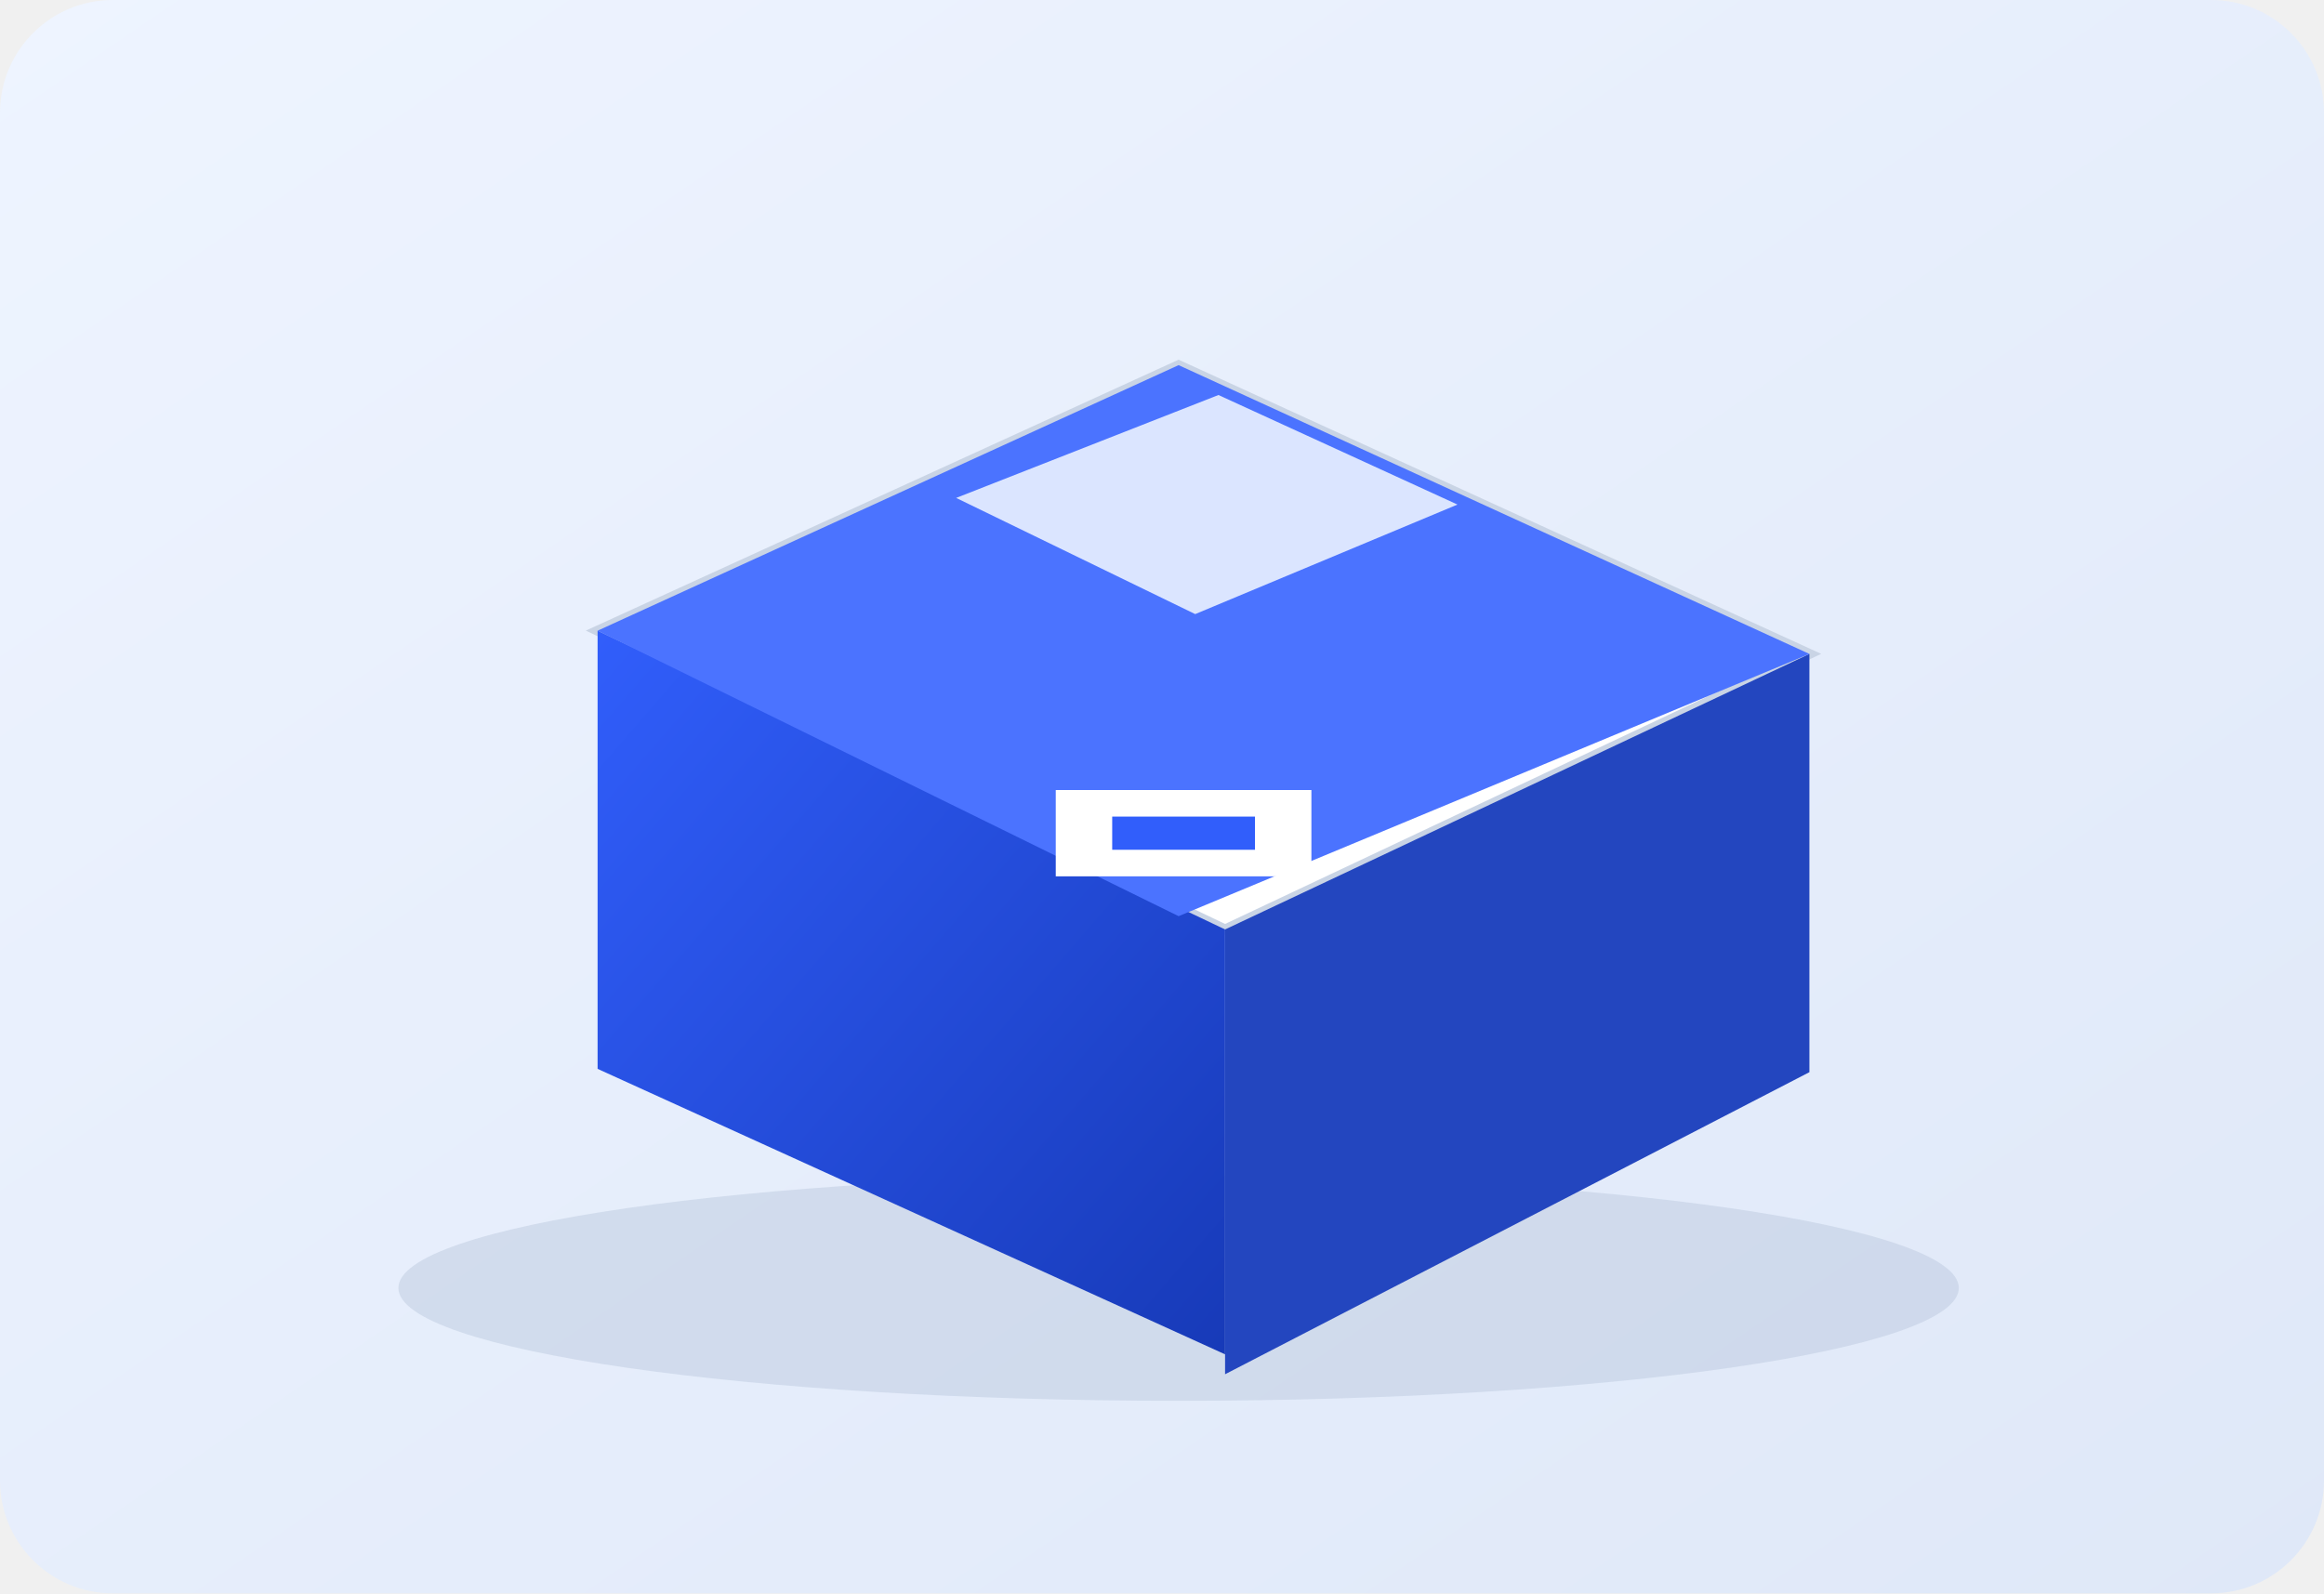
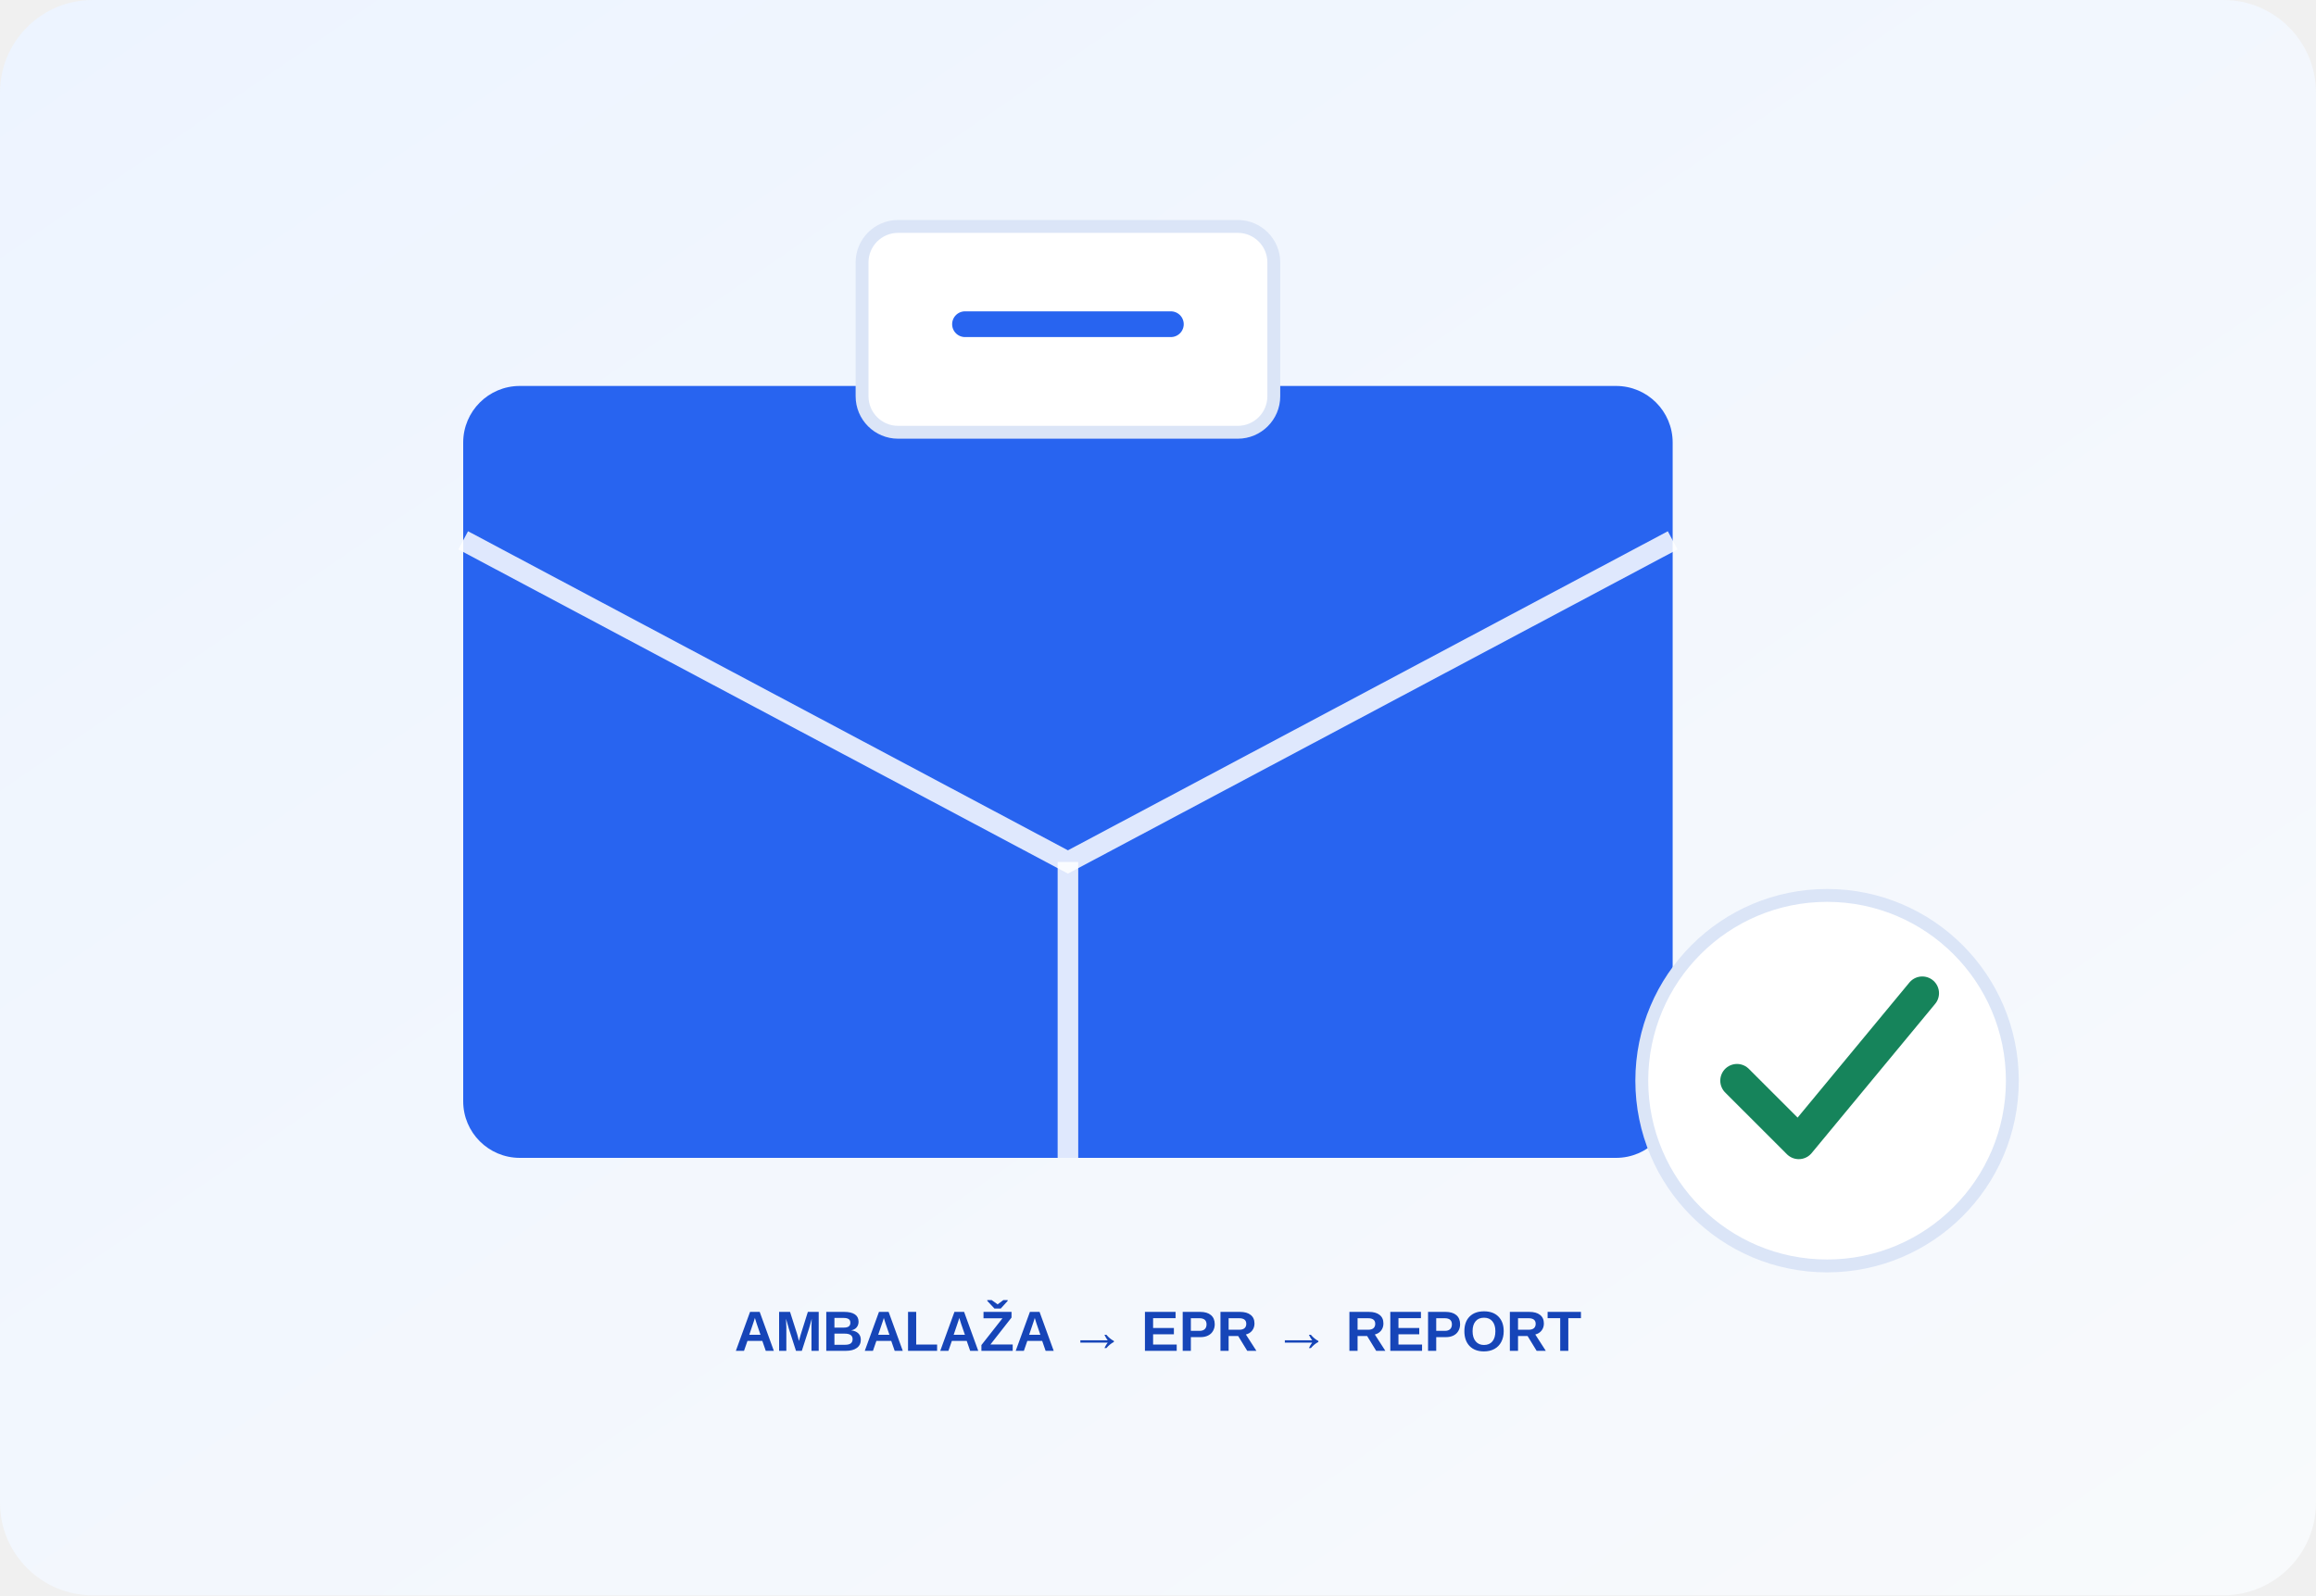
- <svg xmlns="http://www.w3.org/2000/svg" viewBox="0 0 700 480">
+ <svg xmlns="http://www.w3.org/2000/svg" viewBox="0 0 900 620" role="img" aria-label="Ambalaža i EPR provjera">
  <defs>
-     <linearGradient id="p" x1="0" y1="0" x2="1" y2="1">
-       <stop stop-color="#eef4ff" />
-       <stop offset="1" stop-color="#dfe8f8" />
-     </linearGradient>
-     <linearGradient id="b" x1="0" y1="0" x2="1" y2="1">
-       <stop stop-color="#315efb" />
-       <stop offset="1" stop-color="#173ab8" />
+     <linearGradient id="g" x1="0" y1="0" x2="1" y2="1">
+       <stop stop-color="#edf4ff" />
+       <stop offset="1" stop-color="#f8fafc" />
    </linearGradient>
  </defs>
-   <rect width="700" height="480" rx="34" fill="url(#p)" />
-   <ellipse cx="355" cy="388" rx="235" ry="34" fill="#b8c6db" opacity=".45" />
-   <path d="M180 190l175-80 190 87-176 83z" fill="#fff" stroke="#c9d4e5" stroke-width="3" />
-   <path d="M180 190v132l189 86V280z" fill="url(#b)" />
-   <path d="M545 197v126l-176 91V280z" fill="#2346bf" />
-   <path d="M180 190l175 86 190-79-190-87z" fill="#4b73ff" />
-   <path d="M288 150l72 35 79-33-72-33z" fill="#dbe5ff" />
-   <path d="M318 238h77v26h-77z" fill="#fff" />
-   <path d="M335 246h43v10h-43z" fill="#315efb" />
+   <rect width="900" height="620" rx="36" fill="url(#g)" />
+   <rect x="180" y="150" width="470" height="300" rx="22" fill="#2864f0" />
+   <path d="M180 210l235 125 235-125" fill="none" stroke="#fff" stroke-width="8" opacity=".85" />
+   <path d="M415 335v115" stroke="#fff" stroke-width="8" opacity=".85" />
+   <rect x="335" y="88" width="160" height="80" rx="14" fill="#fff" stroke="#dbe5f7" stroke-width="5" />
+   <path d="M375 126h80" stroke="#2864f0" stroke-width="10" stroke-linecap="round" />
+   <circle cx="710" cy="420" r="72" fill="#fff" stroke="#dbe5f7" stroke-width="5" />
+   <path d="M675 420l24 24 48-58" fill="none" stroke="#16845b" stroke-width="13" stroke-linecap="round" stroke-linejoin="round" />
+   <text x="450" y="525" text-anchor="middle" font-family="Arial,sans-serif" font-size="22" font-weight="700" fill="#1645b8">AMBALAŽA → EPR → REPORT</text>
</svg>
